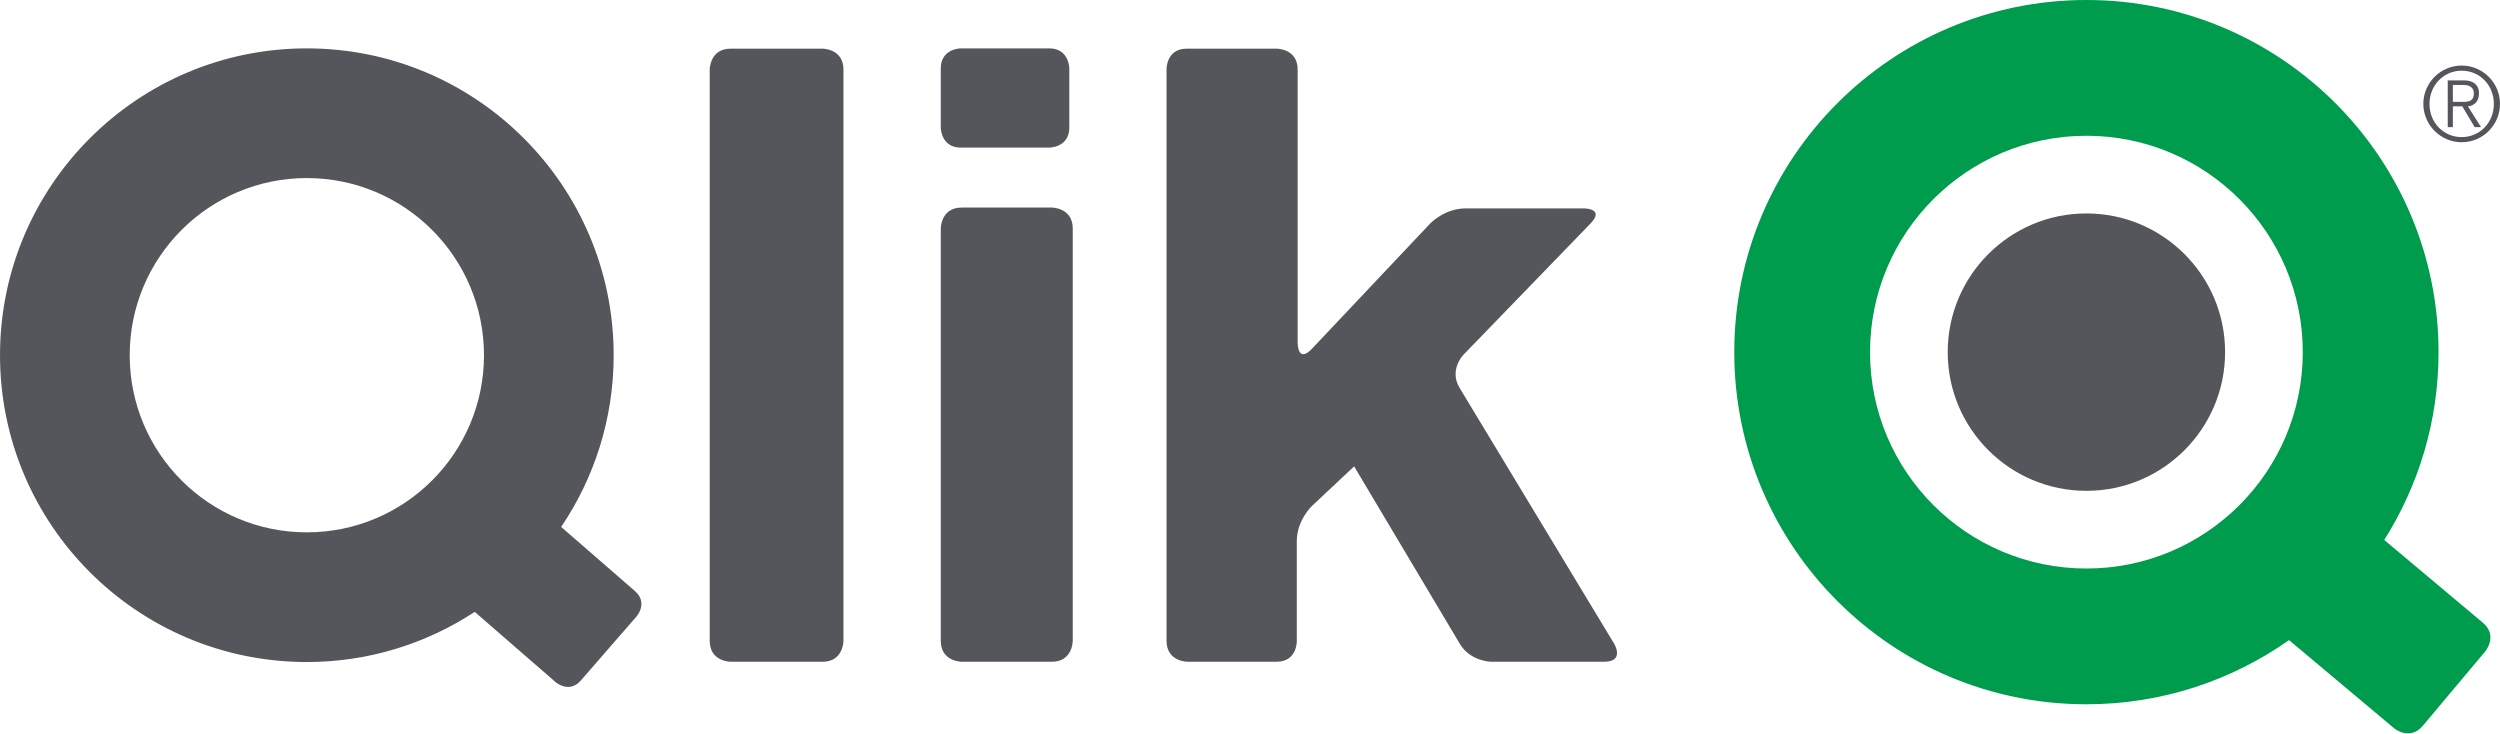
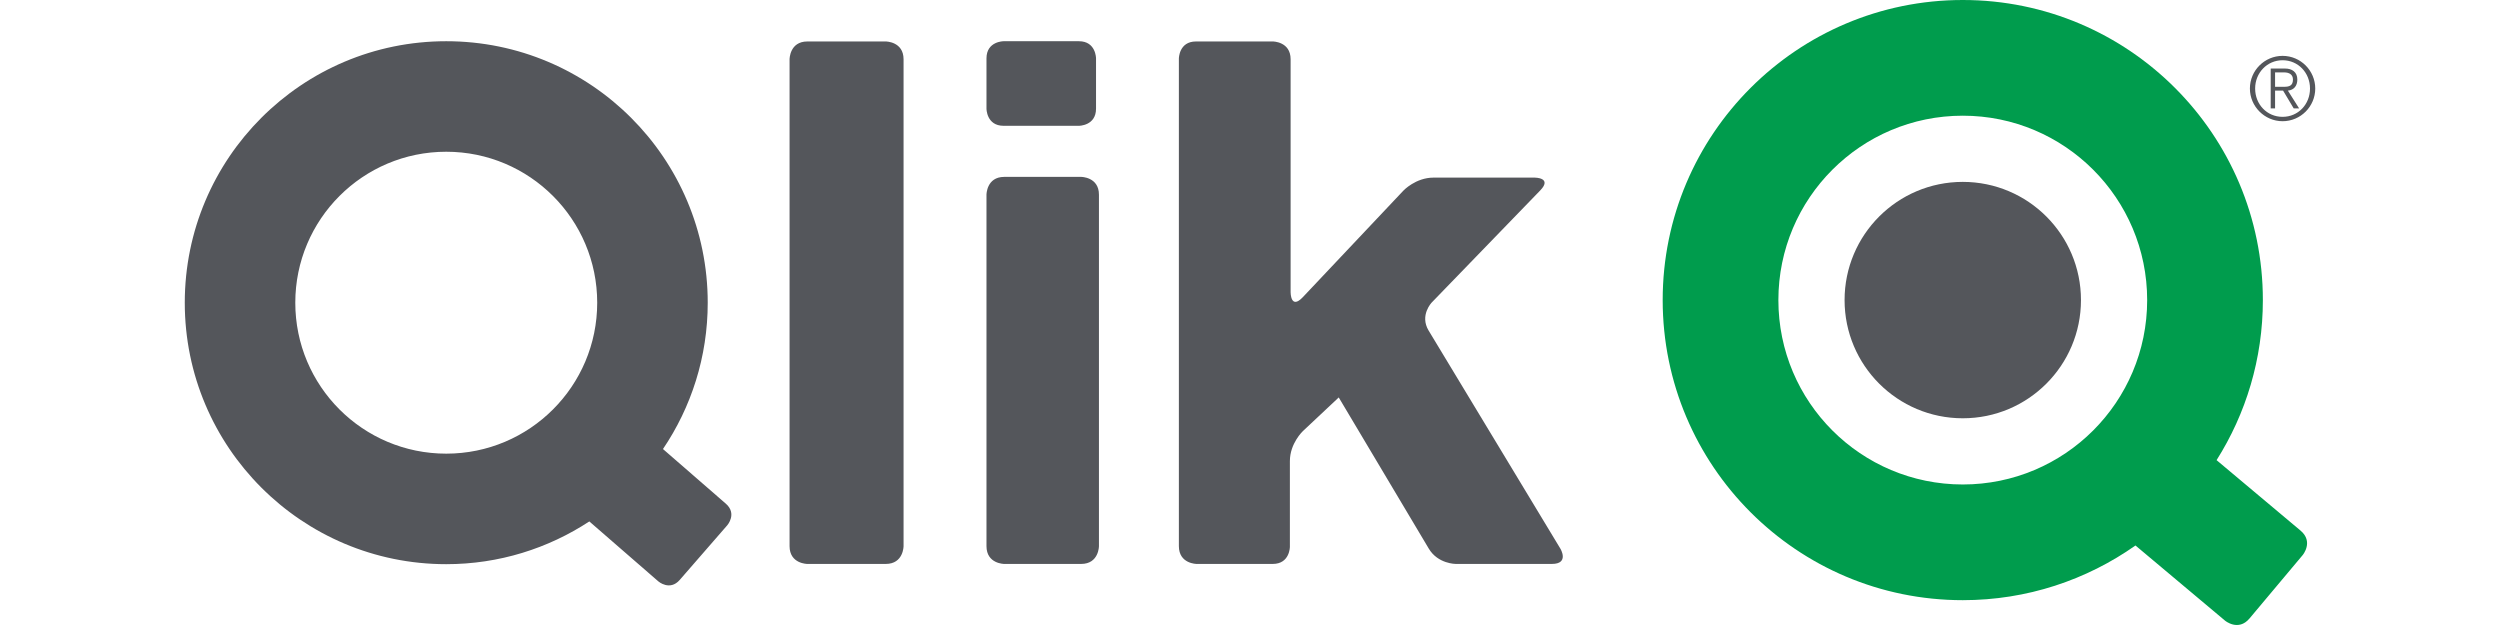
- <svg xmlns="http://www.w3.org/2000/svg" width="144.504mm" height="42.392mm" viewBox="0 0 144.504 42.392" version="1.1" id="svg354">
+ <svg xmlns="http://www.w3.org/2000/svg" width="600" height="150" viewBox="0 0 144.504 42.392" version="1.1" id="svg354">
  <defs id="defs351">
    <clipPath clipPathUnits="userSpaceOnUse" id="clipPath66">
      <path d="M 0,0 H 612 V 792 H 0 Z" id="path64" />
    </clipPath>
  </defs>
  <g id="layer1" transform="translate(-9.312879,-9.881687)">
    <g id="g62" clip-path="url(#clipPath66)" transform="matrix(2.355128,0,0,-2.355128,-1215.23,89.95579)">
      <g id="g68" transform="translate(555.7697,24.4807)">
        <path d="M 0,0 C -0.265,0.439 0.091,0.808 0.091,0.808 L 3.215,4.035 C 3.571,4.404 3.058,4.404 3.058,4.404 H 0.141 c -0.513,0 -0.865,-0.373 -0.865,-0.373 l -2.898,-3.07 c -0.352,-0.372 -0.352,0.14 -0.352,0.14 v 6.711 c 0,0.513 -0.512,0.513 -0.512,0.513 h -2.213 c -0.493,0 -0.493,-0.493 -0.493,-0.493 V -6.209 c 0,-0.513 0.513,-0.513 0.513,-0.513 h 2.191 c 0.493,0 0.493,0.493 0.493,0.493 v 2.468 c 0,0.513 0.374,0.864 0.374,0.864 l 1.033,0.97 2.594,-4.355 c 0.262,-0.44 0.775,-0.44 0.775,-0.44 h 2.768 c 0.512,0 0.247,0.439 0.247,0.439 z M -9.494,-6.209 V 3.912 c 0,0.513 -0.513,0.513 -0.513,0.513 h -2.214 c -0.512,0 -0.512,-0.513 -0.512,-0.513 V -6.209 c 0,-0.513 0.512,-0.513 0.512,-0.513 h 2.214 c 0.513,0 0.513,0.513 0.513,0.513 M -9.578,6.389 v 1.449 c 0,0 0,0.494 -0.493,0.494 h -2.169 c 0,0 -0.493,0 -0.493,-0.494 V 6.389 c 0,0 0,-0.493 0.493,-0.493 h 2.169 c 0,0 0.493,0 0.493,0.493 M -15.121,-6.209 V 7.812 c 0,0.513 -0.513,0.513 -0.513,0.513 h -2.257 c -0.513,0 -0.513,-0.513 -0.513,-0.513 V -6.209 c 0,-0.513 0.513,-0.513 0.513,-0.513 h 2.257 c 0.513,0 0.513,0.513 0.513,0.513 m -5.075,0.603 c 0,0 0.287,0.331 -0.043,0.619 l -1.811,1.574 c 0.813,1.202 1.289,2.653 1.289,4.214 0,4.159 -3.372,7.531 -7.531,7.531 -4.159,0 -7.53,-3.372 -7.53,-7.531 0,-4.159 3.371,-7.53 7.53,-7.53 1.523,0 2.937,0.455 4.121,1.231 l 1.987,-1.726 c 0,0 0.331,-0.288 0.618,0.043 z m -3.748,6.407 c 0,-2.401 -1.947,-4.347 -4.348,-4.347 -2.401,0 -4.347,1.946 -4.347,4.347 0,2.401 1.946,4.348 4.347,4.348 2.401,0 4.348,-1.947 4.348,-4.348" style="fill:#54565b;fill-opacity:1;fill-rule:nonzero;stroke:none" id="path70" />
      </g>
      <g id="g72" transform="translate(580.8813,18.7189)">
        <path d="m 0,0 -2.418,2.029 c 0.843,1.334 1.333,2.914 1.333,4.609 0,4.773 -3.869,8.643 -8.642,8.643 -4.773,0 -8.643,-3.87 -8.643,-8.642 0,-4.773 3.87,-8.643 8.643,-8.643 1.852,0 3.566,0.584 4.973,1.575 l 2.579,-2.164 c 0,0 0.383,-0.321 0.705,0.062 l 1.532,1.826 c 0,0 0.322,0.383 -0.062,0.705 m -4.417,6.638 c 0,-2.933 -2.377,-5.31 -5.31,-5.31 -2.933,0 -5.311,2.377 -5.311,5.311 0,2.932 2.378,5.31 5.311,5.31 2.933,0 5.31,-2.378 5.31,-5.311" style="fill:#009c4d;fill-opacity:1;fill-rule:nonzero;stroke:none" id="path74" />
      </g>
      <g id="g76" transform="translate(567.7498,25.3576)">
        <path d="M 0,0 C 0,1.88 1.524,3.404 3.404,3.404 5.284,3.404 6.808,1.88 6.808,0 6.808,-1.88 5.284,-3.405 3.404,-3.404 1.524,-3.404 0,-1.88 0,0" style="fill:#54565b;fill-opacity:1;fill-rule:nonzero;stroke:none" id="path78" />
      </g>
      <g id="g80" transform="translate(579.4229,31.4499)">
        <path d="M 0,0 C 0,0.521 0.425,0.941 0.941,0.941 1.462,0.941 1.882,0.516 1.882,0 1.882,-0.516 1.462,-0.941 0.941,-0.941 0.425,-0.941 0,-0.516 0,0 M 0.941,0.815 C 0.496,0.815 0.151,0.453 0.151,0 c 0,-0.455 0.34,-0.815 0.79,-0.815 0.45,0 0.79,0.36 0.79,0.815 0,0.453 -0.34,0.815 -0.79,0.815 M 0.725,-0.571 H 0.599 v 1.147 h 0.415 c 0.199,0 0.352,-0.1 0.352,-0.317 0,-0.181 -0.098,-0.302 -0.272,-0.319 L 1.417,-0.571 H 1.261 L 0.956,-0.06 H 0.725 Z m 0,0.621 h 0.259 c 0.151,0 0.256,0.033 0.256,0.209 0,0.149 -0.113,0.206 -0.256,0.206 H 0.725 Z" style="fill:#54565b;fill-opacity:1;fill-rule:nonzero;stroke:none" id="path82" />
      </g>
    </g>
  </g>
</svg>
